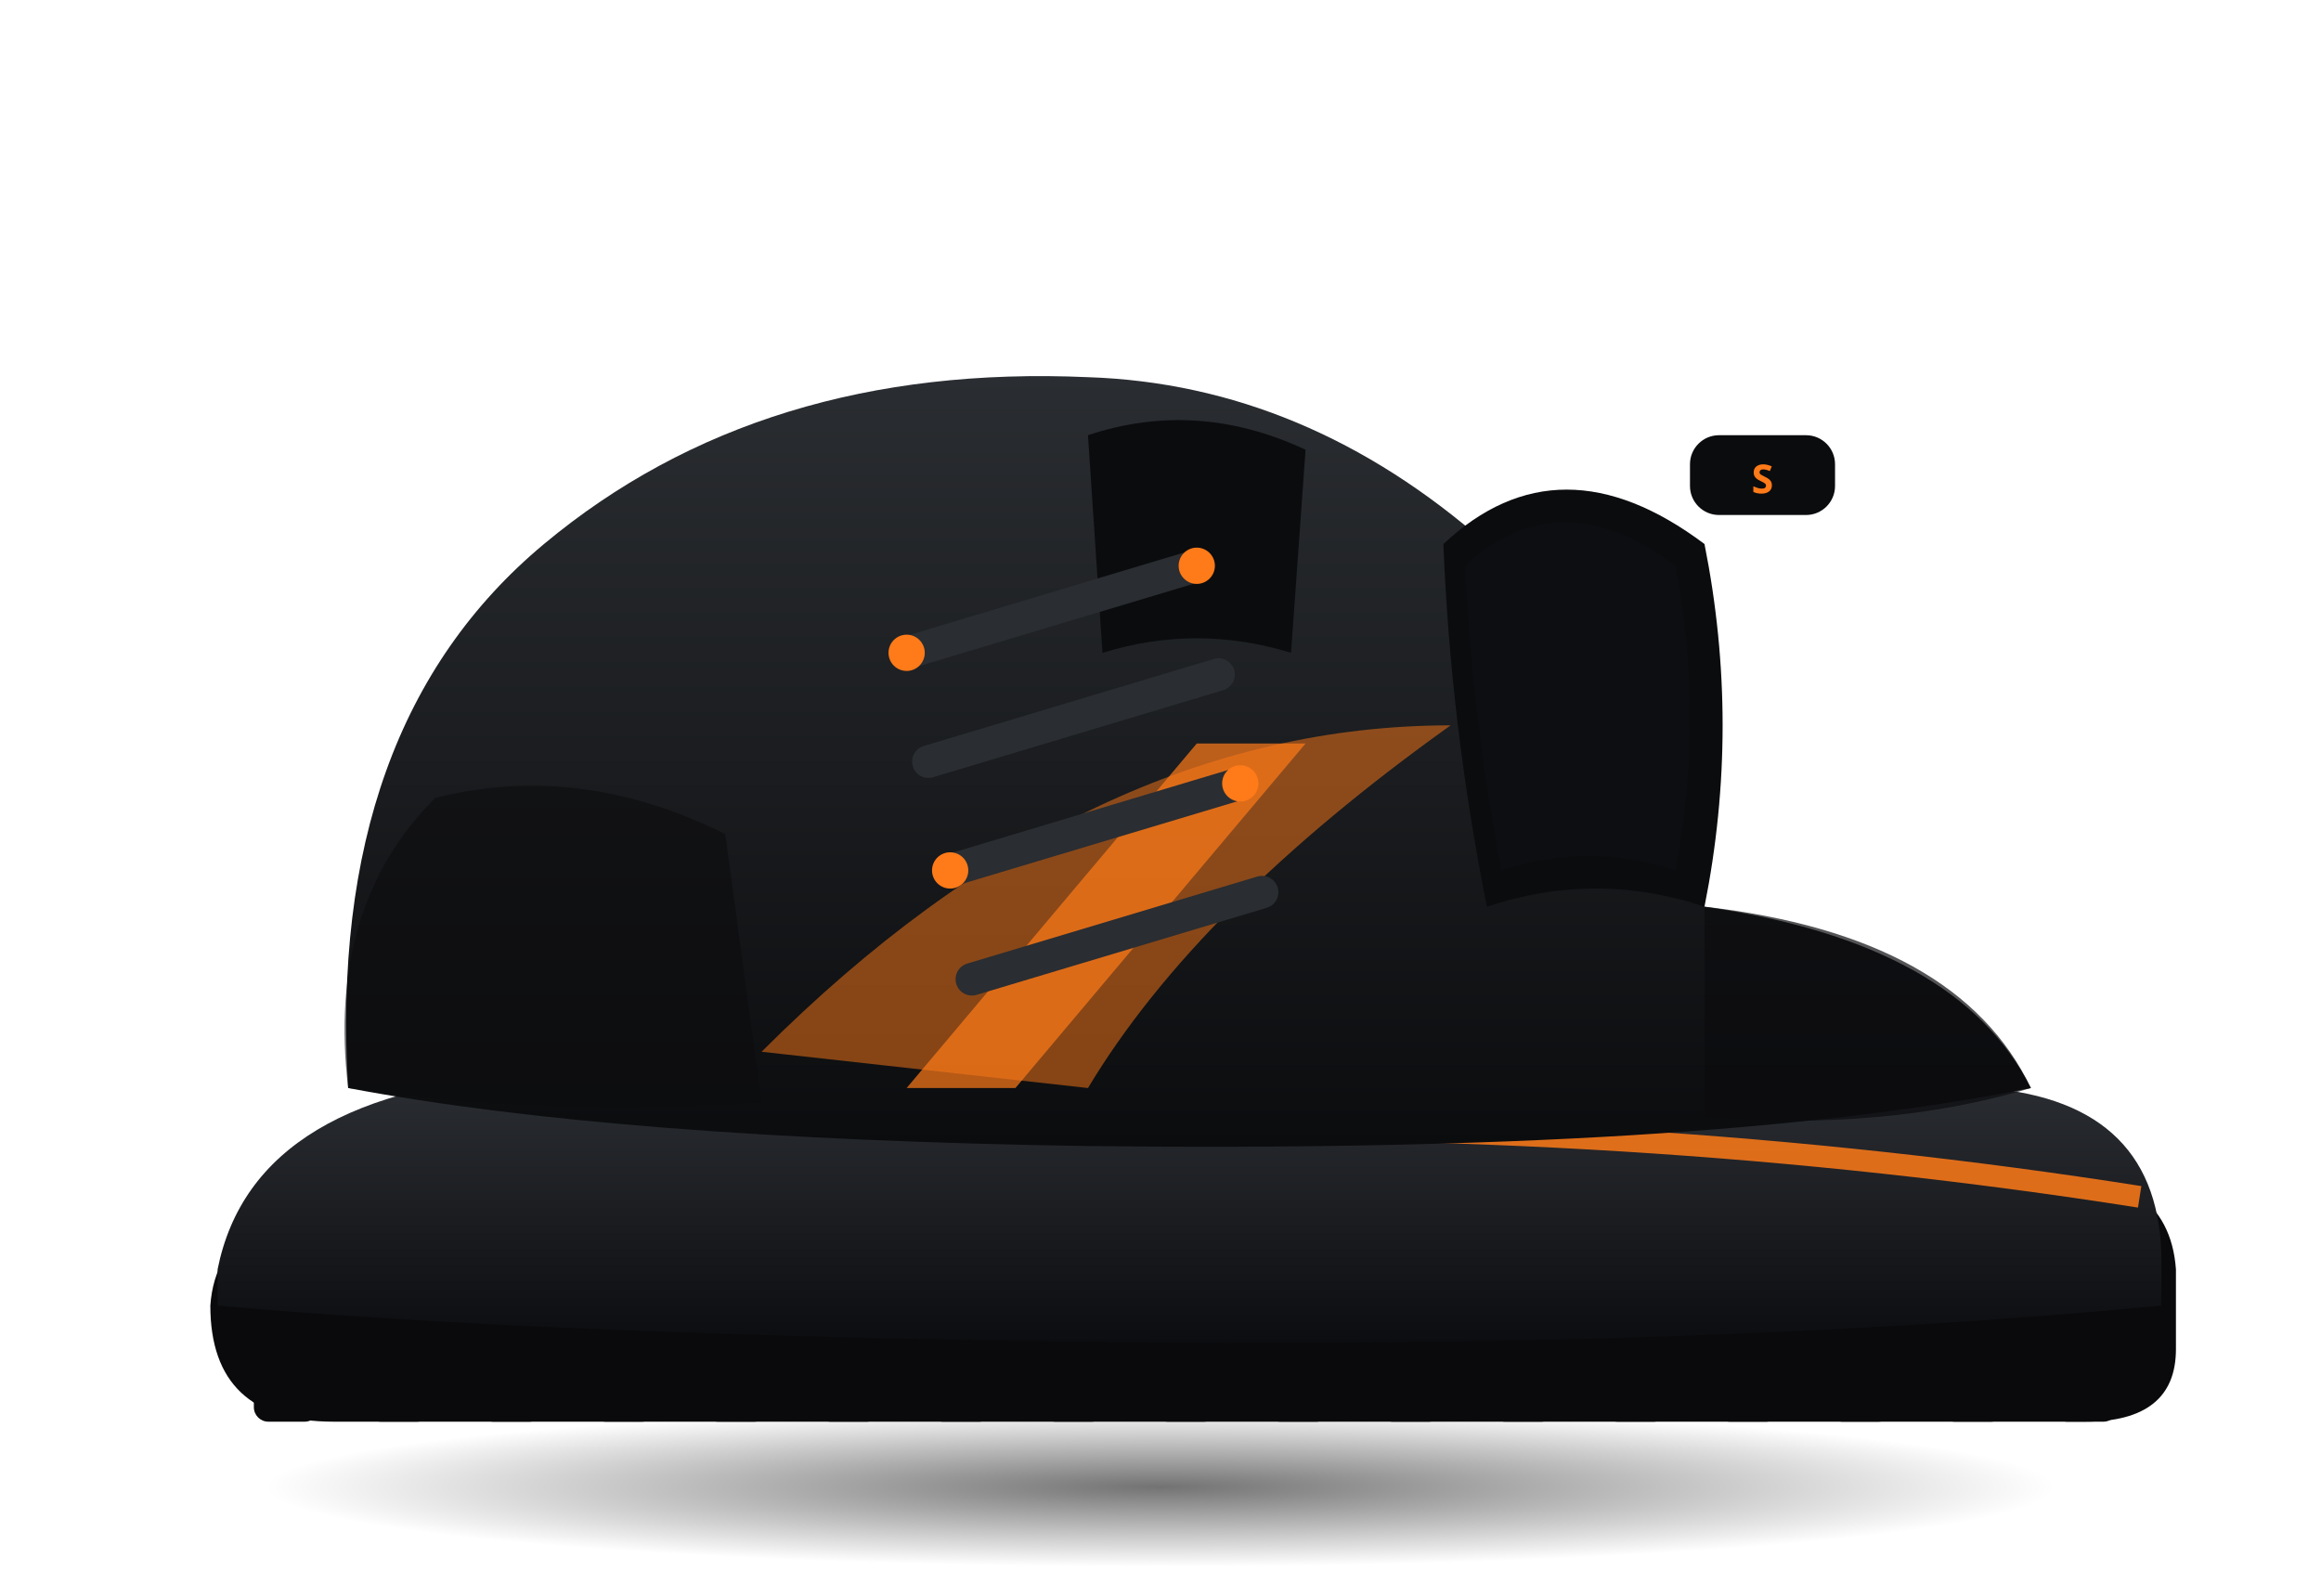
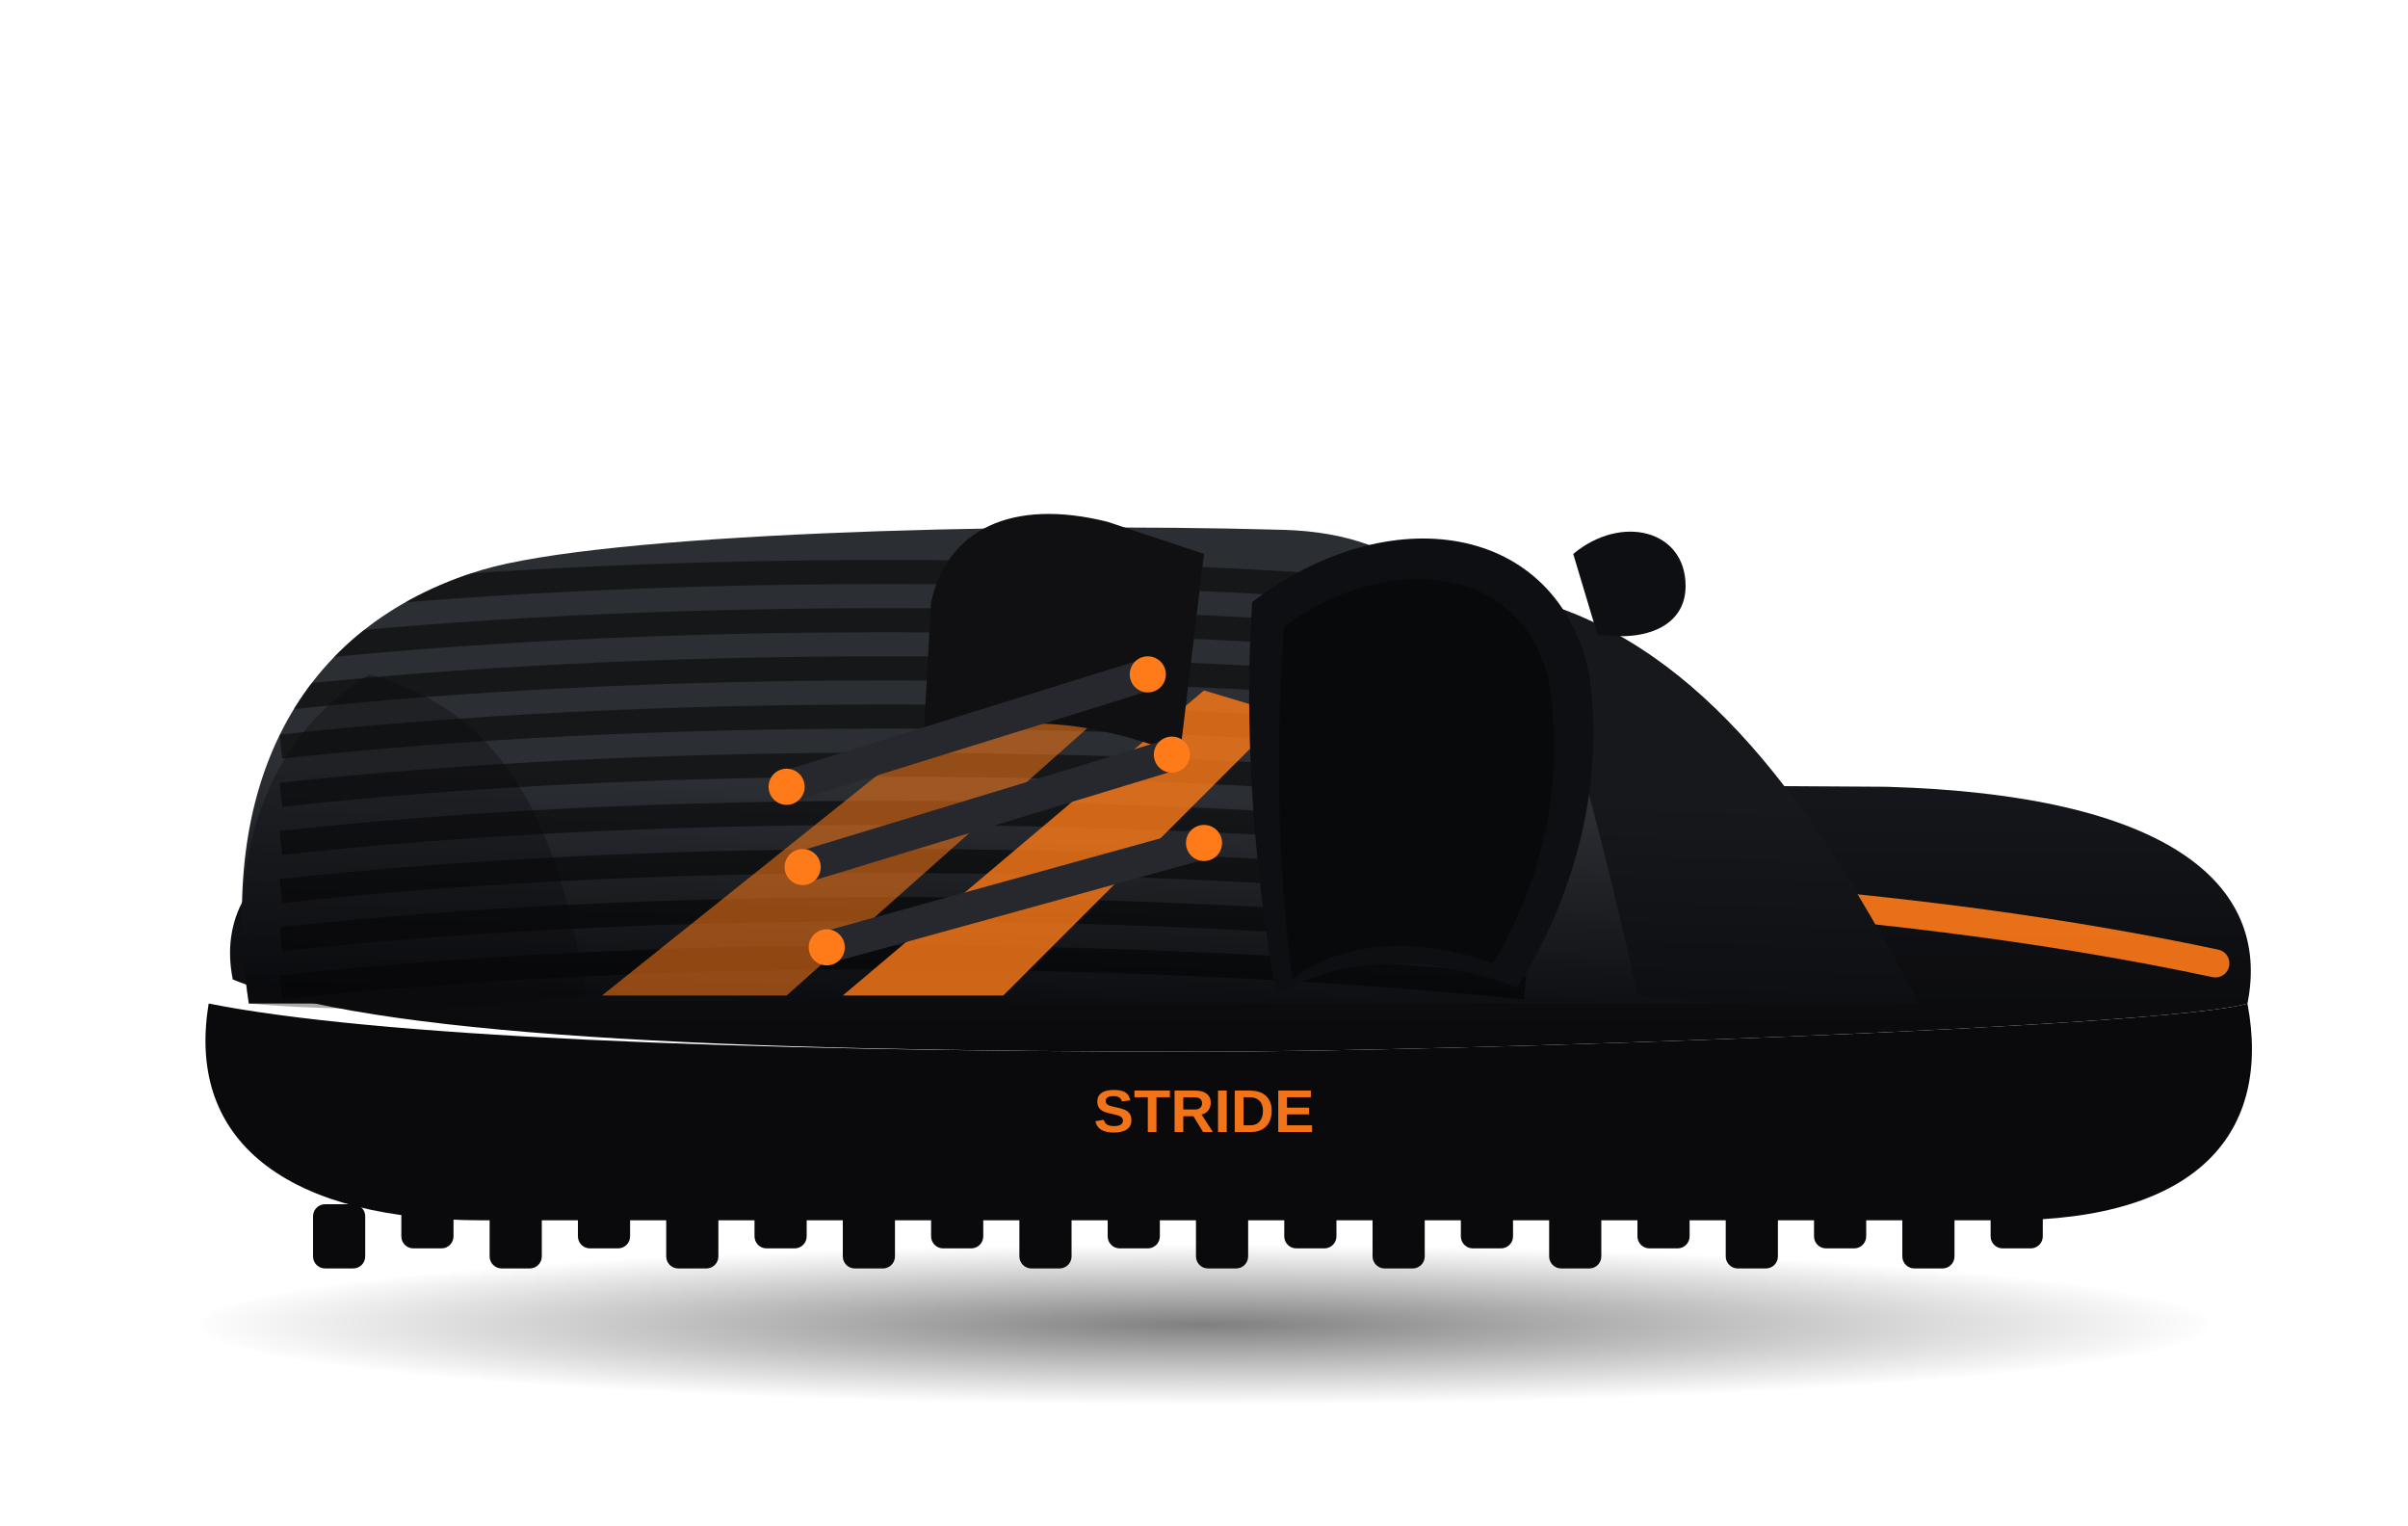
- <svg xmlns="http://www.w3.org/2000/svg" viewBox="0 0 640 440" role="img" aria-label="trail running shoe">
+ <svg xmlns="http://www.w3.org/2000/svg" viewBox="0 0 600 380" role="img" aria-label="trail running shoe">
  <defs>
-     <linearGradient id="up4" x1="0" y1="0" x2="0" y2="1">
-       <stop offset="0" stop-color="#2a2d31" />
-       <stop offset="1" stop-color="#0b0c0e" />
+     <linearGradient id="up4" x1="0.5" y1="0" x2="0.4" y2="1">
+       <stop offset="0" stop-color="#2b2e33" />
+       <stop offset="0.55" stop-color="#2b2e33" />
+       <stop offset="1" stop-color="#0c0d10" />
    </linearGradient>
    <linearGradient id="mid4" x1="0" y1="0" x2="0" y2="1">
-       <stop offset="0" stop-color="#2b2e33" />
-       <stop offset="1" stop-color="#0c0d10" />
+       <stop offset="0" stop-color="#15171c" />
+       <stop offset="1" stop-color="#0a0a0c" />
    </linearGradient>
    <radialGradient id="sh4" cx="0.5" cy="0.5" r="0.5">
-       <stop offset="0" stop-color="rgba(0,0,0,0.55)" />
+       <stop offset="0" stop-color="rgba(0,0,0,0.5)" />
      <stop offset="1" stop-color="rgba(0,0,0,0)" />
    </radialGradient>
+     <clipPath id="upclip4">
+       <path d="M62 250 C54 196 74 156 120 142 C150 133 250 130 320 132 C352 133 366 150 372 176 L384 150 C424 162 452 200 478 250 Z" />
+     </clipPath>
  </defs>
-   <ellipse cx="320" cy="410" rx="250" ry="22" fill="url(#sh4)" />
-   <path d="M58 360 Q60 330 110 326 L560 322 Q598 322 600 350 L600 372 Q600 392 575 392 L92 392 Q58 392 58 360 Z" fill="#0a0a0c" />
-   <rect x="70" y="372" width="18" height="20" rx="4" fill="#0a0a0c" />
-   <rect x="101" y="372" width="18" height="20" rx="4" fill="#0a0a0c" />
-   <rect x="132" y="372" width="18" height="20" rx="4" fill="#0a0a0c" />
-   <rect x="163" y="372" width="18" height="20" rx="4" fill="#0a0a0c" />
-   <rect x="194" y="372" width="18" height="20" rx="4" fill="#0a0a0c" />
-   <rect x="225" y="372" width="18" height="20" rx="4" fill="#0a0a0c" />
-   <rect x="256" y="372" width="18" height="20" rx="4" fill="#0a0a0c" />
-   <rect x="287" y="372" width="18" height="20" rx="4" fill="#0a0a0c" />
-   <rect x="318" y="372" width="18" height="20" rx="4" fill="#0a0a0c" />
-   <rect x="349" y="372" width="18" height="20" rx="4" fill="#0a0a0c" />
-   <rect x="380" y="372" width="18" height="20" rx="4" fill="#0a0a0c" />
-   <rect x="411" y="372" width="18" height="20" rx="4" fill="#0a0a0c" />
-   <rect x="442" y="372" width="18" height="20" rx="4" fill="#0a0a0c" />
-   <rect x="473" y="372" width="18" height="20" rx="4" fill="#0a0a0c" />
-   <rect x="504" y="372" width="18" height="20" rx="4" fill="#0a0a0c" />
-   <rect x="535" y="372" width="18" height="20" rx="4" fill="#0a0a0c" />
-   <rect x="566" y="372" width="18" height="20" rx="4" fill="#0a0a0c" />
-   <path d="M60 350 Q70 300 150 296 L548 300 Q596 304 596 348 L596 360 Q470 372 300 370 Q150 368 60 360 Z" fill="url(#mid4)" />
-   <path d="M300 312 Q450 308 590 330" stroke="#ff7a18" stroke-width="6" fill="none" opacity="0.85" />
-   <path d="M96 300 Q90 200 150 150 Q210 100 300 104 Q360 106 410 150 L470 250 Q540 260 560 300 Q470 318 300 316 Q170 314 96 300 Z" fill="url(#up4)" />
-   <path d="M96 300 Q90 250 120 220 Q160 210 200 230 L210 304 Q150 308 96 300 Z" fill="#0b0c0e" opacity="0.6" />
-   <path d="M470 250 Q540 258 560 300 Q520 312 470 308 Z" fill="#0b0c0e" opacity="0.7" />
-   <path d="M210 290 Q300 200 400 200 Q330 250 300 300 Z" fill="#ff7a18" opacity="0.5" />
-   <path d="M250 300 L330 205 L360 205 L280 300 Z" fill="#ff7a18" opacity="0.7" />
-   <path d="M398 150 Q430 120 470 150 Q480 200 470 250 Q440 240 410 250 Q400 200 398 150 Z" fill="#0b0c0e" />
-   <path d="M404 156 Q430 132 462 156 Q470 198 462 240 Q438 232 414 240 Q406 198 404 156 Z" fill="#0d0e11" />
-   <path d="M300 120 Q330 110 360 124 L356 180 Q330 172 304 180 Z" fill="#0b0c0e" />
-   <g stroke="#2a2d31" stroke-width="9" stroke-linecap="round" fill="none">
-     <path d="M250 180 L330 156" />
-     <path d="M256 210 L336 186" />
-     <path d="M262 240 L342 216" />
-     <path d="M268 270 L348 246" />
+   <ellipse cx="300" cy="330" rx="250" ry="20" fill="url(#sh4)" />
+   <path d="M52 250 C46 286 74 304 120 304 L500 304 C548 304 566 282 560 250 C540 256 360 262 300 262 C180 262 92 258 52 250 Z" fill="#0a0a0c" />
+   <rect x="78" y="300" width="13" height="16" rx="3" fill="#0a0a0c" />
+   <rect x="100" y="300" width="13" height="11" rx="3" fill="#0a0a0c" />
+   <rect x="122" y="300" width="13" height="16" rx="3" fill="#0a0a0c" />
+   <rect x="144" y="300" width="13" height="11" rx="3" fill="#0a0a0c" />
+   <rect x="166" y="300" width="13" height="16" rx="3" fill="#0a0a0c" />
+   <rect x="188" y="300" width="13" height="11" rx="3" fill="#0a0a0c" />
+   <rect x="210" y="300" width="13" height="16" rx="3" fill="#0a0a0c" />
+   <rect x="232" y="300" width="13" height="11" rx="3" fill="#0a0a0c" />
+   <rect x="254" y="300" width="13" height="16" rx="3" fill="#0a0a0c" />
+   <rect x="276" y="300" width="13" height="11" rx="3" fill="#0a0a0c" />
+   <rect x="298" y="300" width="13" height="16" rx="3" fill="#0a0a0c" />
+   <rect x="320" y="300" width="13" height="11" rx="3" fill="#0a0a0c" />
+   <rect x="342" y="300" width="13" height="16" rx="3" fill="#0a0a0c" />
+   <rect x="364" y="300" width="13" height="11" rx="3" fill="#0a0a0c" />
+   <rect x="386" y="300" width="13" height="16" rx="3" fill="#0a0a0c" />
+   <rect x="408" y="300" width="13" height="11" rx="3" fill="#0a0a0c" />
+   <rect x="430" y="300" width="13" height="16" rx="3" fill="#0a0a0c" />
+   <rect x="452" y="300" width="13" height="11" rx="3" fill="#0a0a0c" />
+   <rect x="474" y="300" width="13" height="16" rx="3" fill="#0a0a0c" />
+   <rect x="496" y="300" width="13" height="11" rx="3" fill="#0a0a0c" />
+   <path d="M58 244 C52 214 86 196 150 194 L470 196 C540 198 566 220 560 250 C540 256 360 262 300 262 C180 262 92 258 58 244 Z" fill="url(#mid4)" />
+   <path d="M120 236 C260 214 430 214 552 240" stroke="#ff7a18" stroke-width="7" fill="none" opacity="0.9" stroke-linecap="round" />
+   <path d="M62 250 C54 196 74 156 120 142 C150 133 250 130 320 132 C352 133 366 150 372 176 L384 150 C424 162 452 200 478 250 Z" fill="url(#up4)" />
+   <g clip-path="url(#upclip4)" opacity="0.5">
+     <path d="M70 150 C160 140 280 140 380 150" stroke="#000" stroke-width="6" fill="none" />
+     <path d="M70 162 C160 152 280 152 380 162" stroke="#000" stroke-width="6" fill="none" />
+     <path d="M70 174 C160 164 280 164 380 174" stroke="#000" stroke-width="6" fill="none" />
+     <path d="M70 186 C160 176 280 176 380 186" stroke="#000" stroke-width="6" fill="none" />
+     <path d="M70 198 C160 188 280 188 380 198" stroke="#000" stroke-width="6" fill="none" />
+     <path d="M70 210 C160 200 280 200 380 210" stroke="#000" stroke-width="6" fill="none" />
+     <path d="M70 222 C160 212 280 212 380 222" stroke="#000" stroke-width="6" fill="none" />
+     <path d="M70 234 C160 224 280 224 380 234" stroke="#000" stroke-width="6" fill="none" />
+     <path d="M70 246 C160 236 280 236 380 246" stroke="#000" stroke-width="6" fill="none" />
+   </g>
+   <path d="M62 250 C56 214 66 184 92 168 C120 176 138 196 146 248 C118 252 84 252 62 250 Z" fill="#0a0a0c" opacity="0.35" />
+   <path d="M384 150 C424 162 452 200 478 250 C452 252 424 250 408 248 C400 210 390 178 384 150 Z" fill="#0d0e11" opacity="0.7" />
+   <path d="M150 248 L250 168 L286 168 L196 248 Z" fill="#ff7a18" opacity="0.55" />
+   <path d="M210 248 L300 172 L320 178 L250 248 Z" fill="#ff7a18" opacity="0.8" />
+   <path d="M312 150 C346 124 388 130 396 168 C400 196 392 224 378 246 C352 236 330 240 318 248 C312 214 310 180 312 150 Z" fill="#0e0f12" />
+   <path d="M320 156 C348 136 380 142 386 170 C390 196 384 220 372 240 C350 232 332 236 322 244 C318 214 318 182 320 156 Z" fill="#08090b" />
+   <path d="M232 150 C236 132 252 124 276 130 L300 138 L294 188 C268 178 248 178 230 186 Z" fill="#101012" />
+   <g stroke="#26282d" stroke-width="8" stroke-linecap="round" fill="none">
+     <path d="M196 196 L286 168" />
+     <path d="M200 216 L292 188" />
+     <path d="M206 236 L300 210" />
  </g>
  <g fill="#ff7a18">
-     <circle cx="250" cy="180" r="5" />
-     <circle cx="330" cy="156" r="5" />
-     <circle cx="262" cy="240" r="5" />
-     <circle cx="342" cy="216" r="5" />
+     <circle cx="196" cy="196" r="4.5" />
+     <circle cx="286" cy="168" r="4.5" />
+     <circle cx="200" cy="216" r="4.5" />
+     <circle cx="292" cy="188" r="4.5" />
+     <circle cx="206" cy="236" r="4.5" />
+     <circle cx="300" cy="210" r="4.5" />
  </g>
-   <rect x="466" y="120" width="40" height="22" rx="8" fill="#0b0c0e" />
-   <text x="486" y="136" font-family="Archivo, sans-serif" font-size="11" font-weight="800" fill="#ff7a18" text-anchor="middle">S</text>
+   <path d="M392 138 C404 128 420 132 420 146 C420 156 410 160 398 158 Z" fill="#0e0f12" />
+   <text x="300" y="282" font-family="Archivo, Arial, sans-serif" font-size="15" font-weight="800" fill="#ff7a18" text-anchor="middle" opacity="0.95">STRIDE</text>
</svg>
